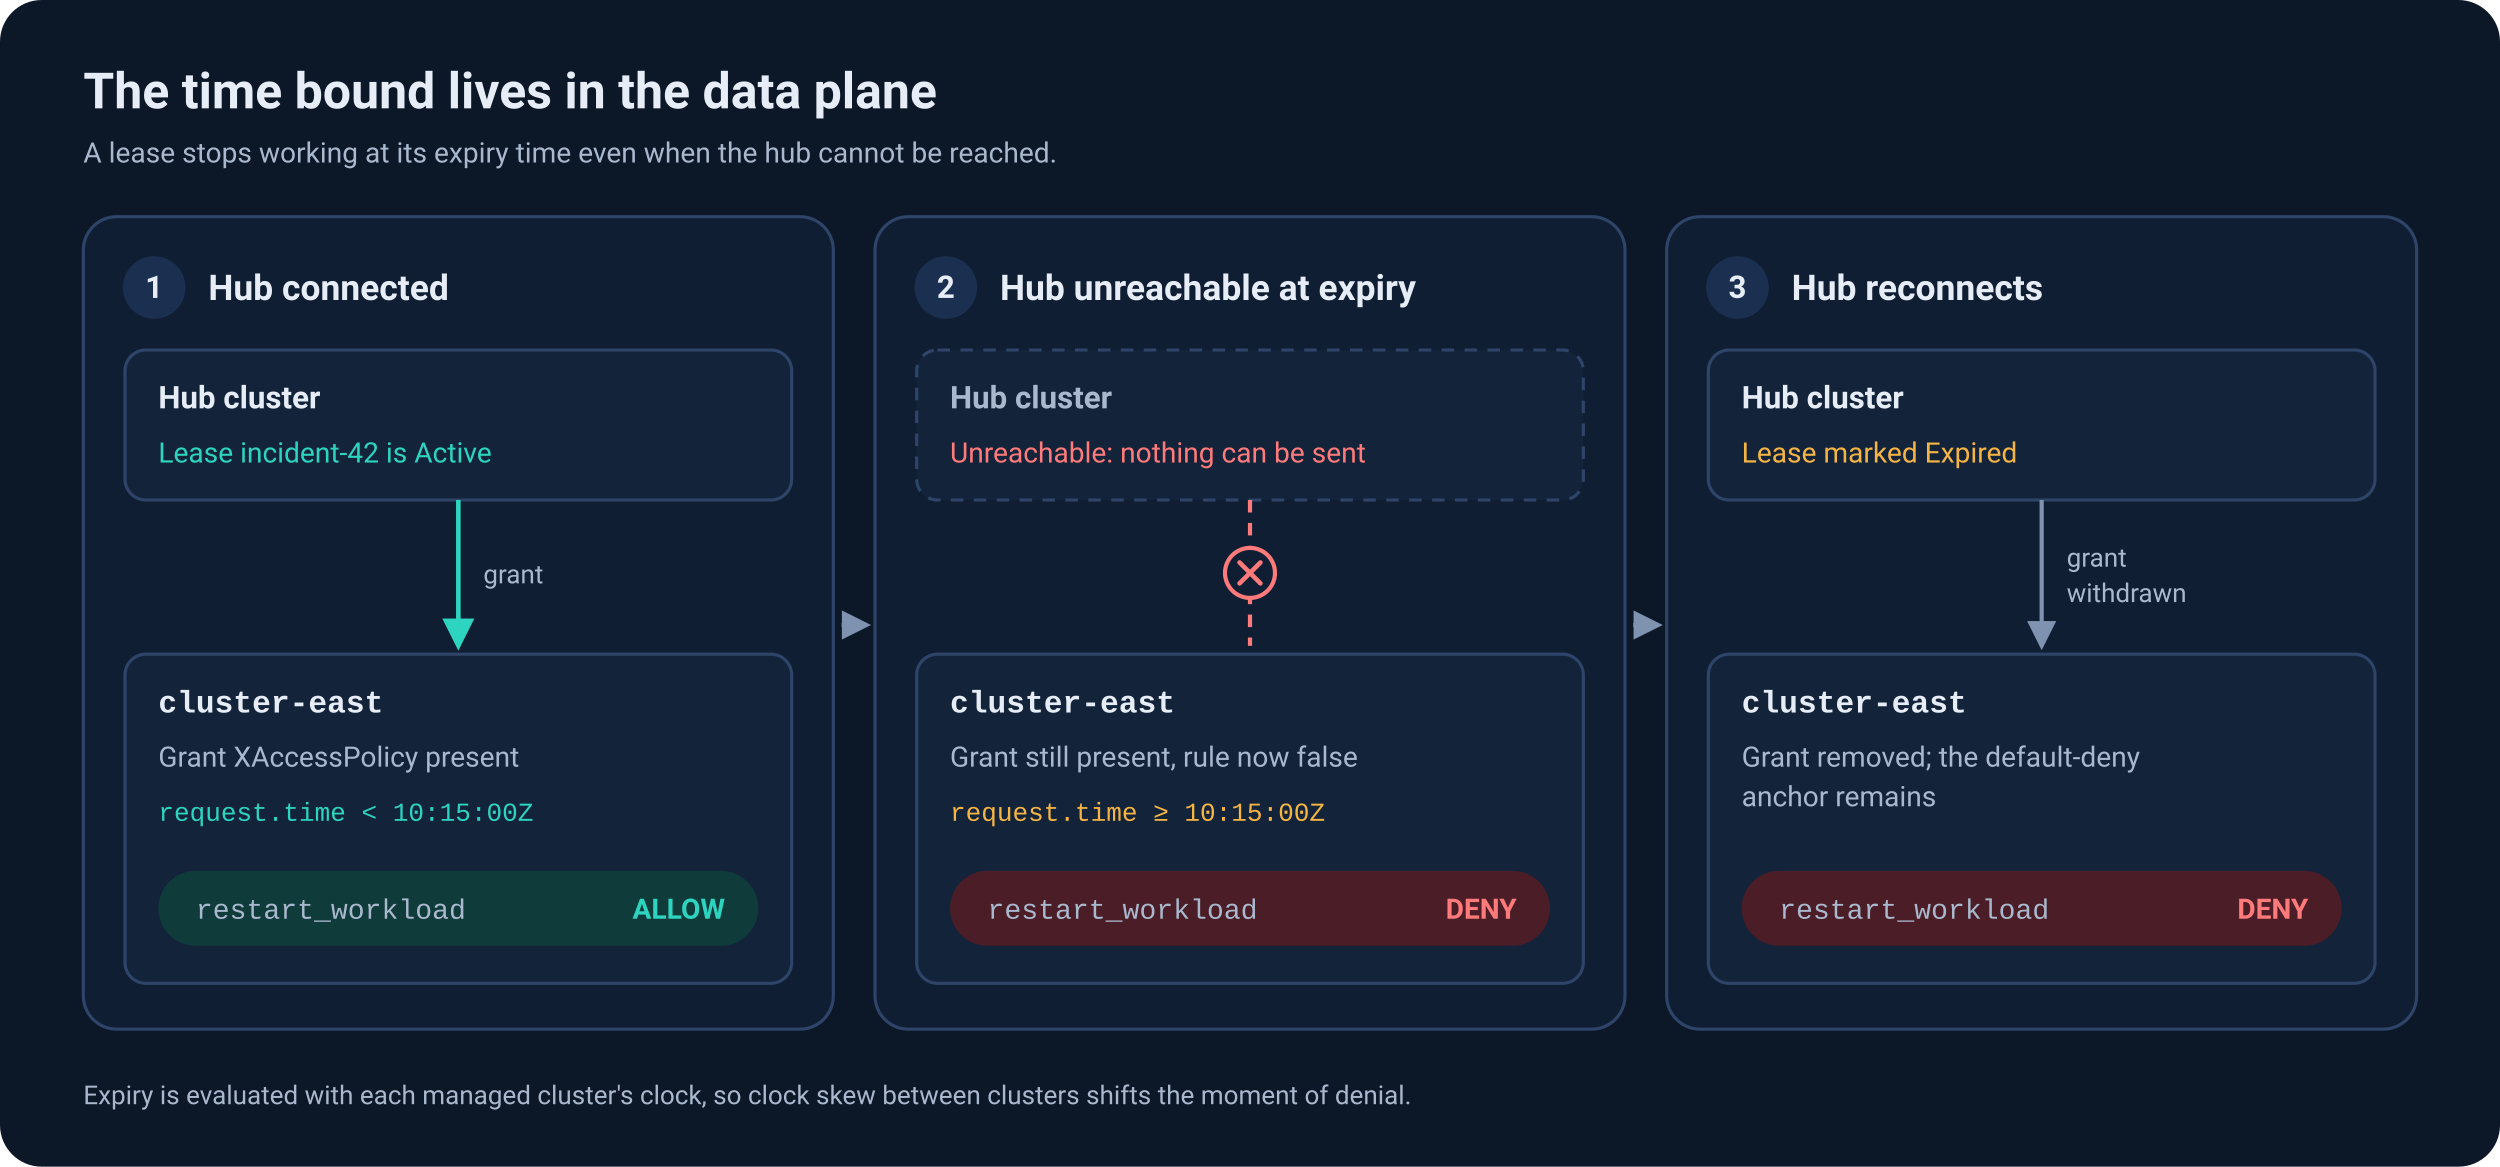
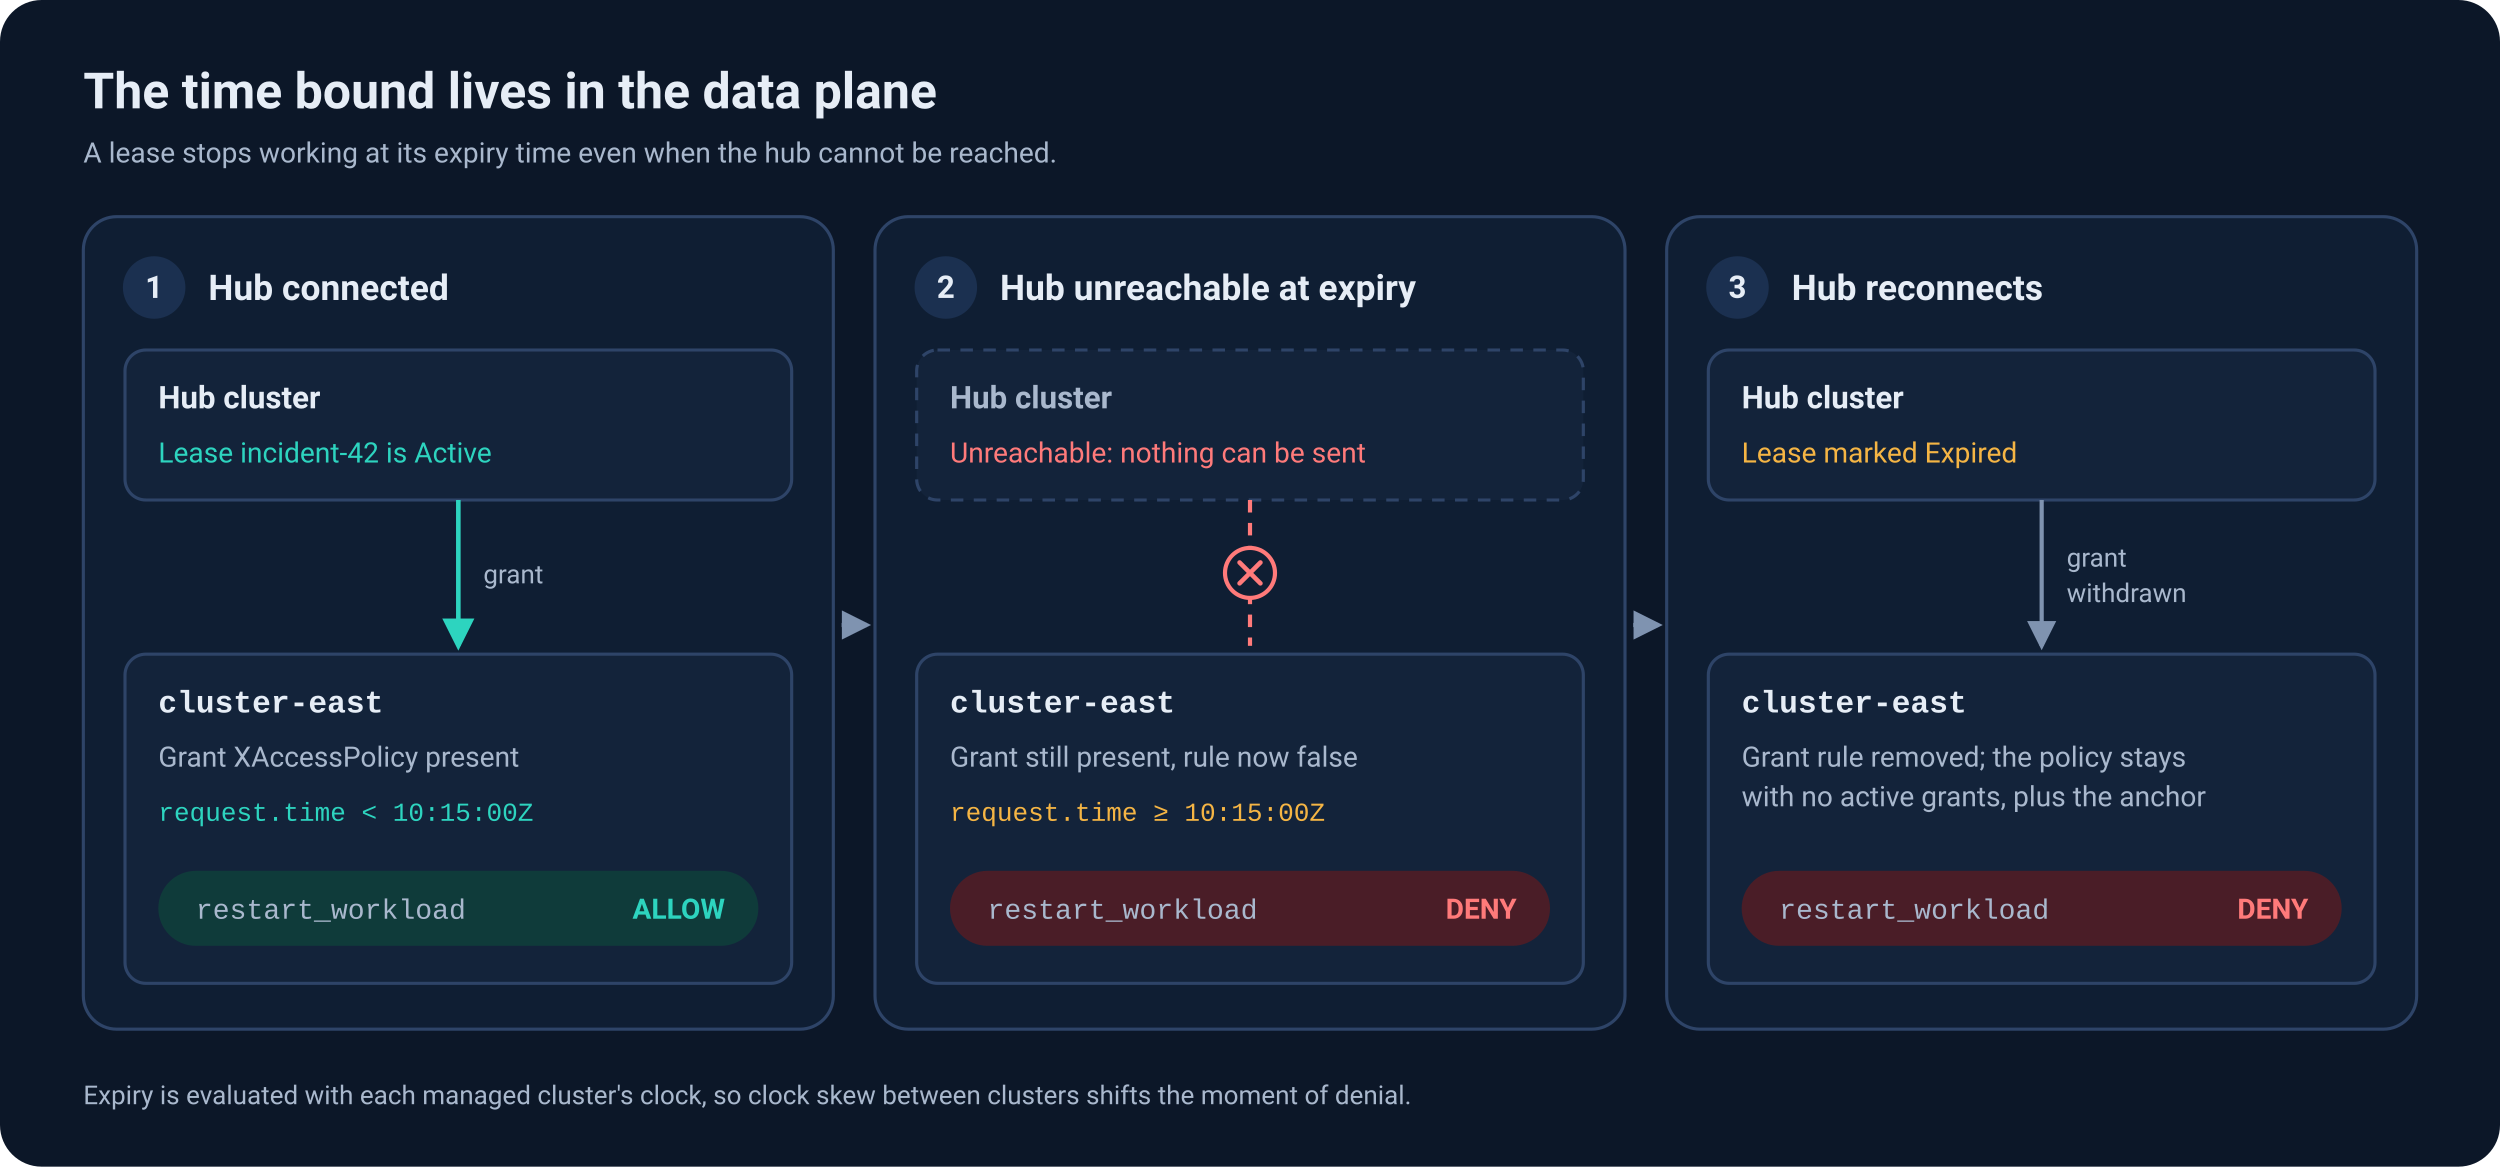
<svg xmlns="http://www.w3.org/2000/svg" viewBox="0 0 1200 560" width="1200" height="560" role="img" aria-labelledby="dis-t dis-d">
  <defs>
    <style>
      svg { fill: #E6EDF6; }
      text { font-family: -apple-system, BlinkMacSystemFont, "Segoe UI", Roboto, "Helvetica Neue", Arial, sans-serif; font-size: 15px; }
      .mono { font-family: ui-monospace, "SF Mono", SFMono-Regular, Menlo, Consolas, "Liberation Mono", monospace; }
      .h1 { font-size: 24px; font-weight: 700; }
      .h2 { font-size: 17px; font-weight: 700; }
      .h3 { font-size: 15px; font-weight: 650; }
      .sm { font-size: 13.5px; fill: #A9B8CD; }
      .xs { font-size: 12.5px; fill: #A9B8CD; }
      .allow { fill: #2DD4BF; }
      .lease { fill: #F5B544; }
      .deny { fill: #FF7A7A; }
      .panel { fill: #0F1E33; stroke: #2E4468; stroke-width: 1.5; }
      .box { fill: #13233A; stroke: #2E4468; stroke-width: 1.5; }
      .num { fill: #1B3050; }
    </style>
    <marker id="dis-a" viewBox="0 0 10 10" refX="8.5" refY="5" markerWidth="7" markerHeight="7" orient="auto-start-reverse">
      <path d="M0 0L10 5L0 10z" fill="#7F93B0" />
    </marker>
    <marker id="dis-t2" viewBox="0 0 10 10" refX="8.5" refY="5" markerWidth="7" markerHeight="7" orient="auto-start-reverse">
      <path d="M0 0L10 5L0 10z" fill="#2DD4BF" />
    </marker>
  </defs>
  <rect width="1200" height="560" rx="20" fill="#0C1728" />
  <text class="h1" x="40" y="52">The time bound lives in the data plane</text>
  <text class="sm" x="40" y="78">A lease stops working at its expiry time even when the hub cannot be reached.</text>
  <g transform="translate(40 104)">
    <rect class="panel" width="360" height="390" rx="16" />
    <circle class="num" cx="34" cy="34" r="15" />
    <text class="h3" x="34" y="39" text-anchor="middle">1</text>
    <text class="h2" x="60" y="40">Hub connected</text>
    <rect class="box" x="20" y="64" width="320" height="72" rx="10" />
    <text class="h3" x="36" y="92">Hub cluster</text>
    <text class="sm allow" x="36" y="118">Lease incident-42 is Active</text>
    <path d="M180 136V206" stroke="#2DD4BF" stroke-width="2.2" fill="none" marker-end="url(#dis-t2)" />
    <text class="xs" x="192" y="176">grant</text>
    <rect class="box" x="20" y="210" width="320" height="158" rx="10" stroke="#2DD4BF" />
    <text class="h3 mono" x="36" y="238">cluster-east</text>
    <text class="sm" x="36" y="264">Grant XAccessPolicy present</text>
    <text class="xs mono allow" x="36" y="290">request.time &lt; 10:15:00Z</text>
    <rect x="36" y="314" width="288" height="36" rx="18" fill="#0F3B3A" />
    <text class="sm mono" x="54" y="337" fill="#E6EDF6">restart_workload</text>
    <text class="sm allow" x="308" y="337" text-anchor="end" font-weight="700">ALLOW</text>
  </g>
  <path d="M404 300H416" stroke="#7F93B0" stroke-width="2" marker-end="url(#dis-a)" />
  <g transform="translate(420 104)">
    <rect class="panel" width="360" height="390" rx="16" />
    <circle class="num" cx="34" cy="34" r="15" />
    <text class="h3" x="34" y="39" text-anchor="middle">2</text>
    <text class="h2" x="60" y="40">Hub unreachable at expiry</text>
    <rect class="box" x="20" y="64" width="320" height="72" rx="10" stroke="#FF7A7A" stroke-dasharray="6 5" />
    <text class="h3" x="36" y="92" fill="#A9B8CD">Hub cluster</text>
    <text class="sm deny" x="36" y="118">Unreachable: nothing can be sent</text>
    <path d="M180 136V206" stroke="#FF7A7A" stroke-width="2" stroke-dasharray="6 5" fill="none" />
    <g transform="translate(180 171)">
      <circle r="12" fill="#0F1E33" stroke="#FF7A7A" stroke-width="2" />
      <path d="M-5-5L5 5M5-5L-5 5" stroke="#FF7A7A" stroke-width="2.2" stroke-linecap="round" />
    </g>
    <rect class="box" x="20" y="210" width="320" height="158" rx="10" stroke="#FF7A7A" />
    <text class="h3 mono" x="36" y="238">cluster-east</text>
    <text class="sm" x="36" y="264">Grant still present, rule now false</text>
    <text class="xs mono lease" x="36" y="290">request.time ≥ 10:15:00Z</text>
    <rect x="36" y="314" width="288" height="36" rx="18" fill="#4A1D27" />
    <text class="sm mono" x="54" y="337" fill="#E6EDF6">restart_workload</text>
    <text class="sm deny" x="308" y="337" text-anchor="end" font-weight="700">DENY</text>
  </g>
  <path d="M784 300H796" stroke="#7F93B0" stroke-width="2" marker-end="url(#dis-a)" />
  <g transform="translate(800 104)">
    <rect class="panel" width="360" height="390" rx="16" />
    <circle class="num" cx="34" cy="34" r="15" />
    <text class="h3" x="34" y="39" text-anchor="middle">3</text>
    <text class="h2" x="60" y="40">Hub reconnects</text>
    <rect class="box" x="20" y="64" width="320" height="72" rx="10" />
    <text class="h3" x="36" y="92">Hub cluster</text>
    <text class="sm lease" x="36" y="118">Lease marked Expired</text>
    <path d="M180 136V206" stroke="#7F93B0" stroke-width="2" fill="none" marker-end="url(#dis-a)" />
    <text class="xs" x="192" y="168">grant</text>
    <text class="xs" x="192" y="185">withdrawn</text>
    <rect class="box" x="20" y="210" width="320" height="158" rx="10" />
    <text class="h3 mono" x="36" y="238">cluster-east</text>
-     <text class="sm" x="36" y="264">Grant removed; the default-deny</text>
-     <text class="sm" x="36" y="283">anchor remains</text>
+     <text class="sm" x="36" y="264">Grant rule removed; the policy stays</text>
+     <text class="sm" x="36" y="283">with no active grants, plus the anchor</text>
    <rect x="36" y="314" width="288" height="36" rx="18" fill="#4A1D27" />
    <text class="sm mono" x="54" y="337" fill="#E6EDF6">restart_workload</text>
    <text class="sm deny" x="308" y="337" text-anchor="end" font-weight="700">DENY</text>
  </g>
  <text class="xs" x="40" y="530">Expiry is evaluated with each managed cluster's clock, so clock skew between clusters shifts the moment of denial.</text>
</svg>
